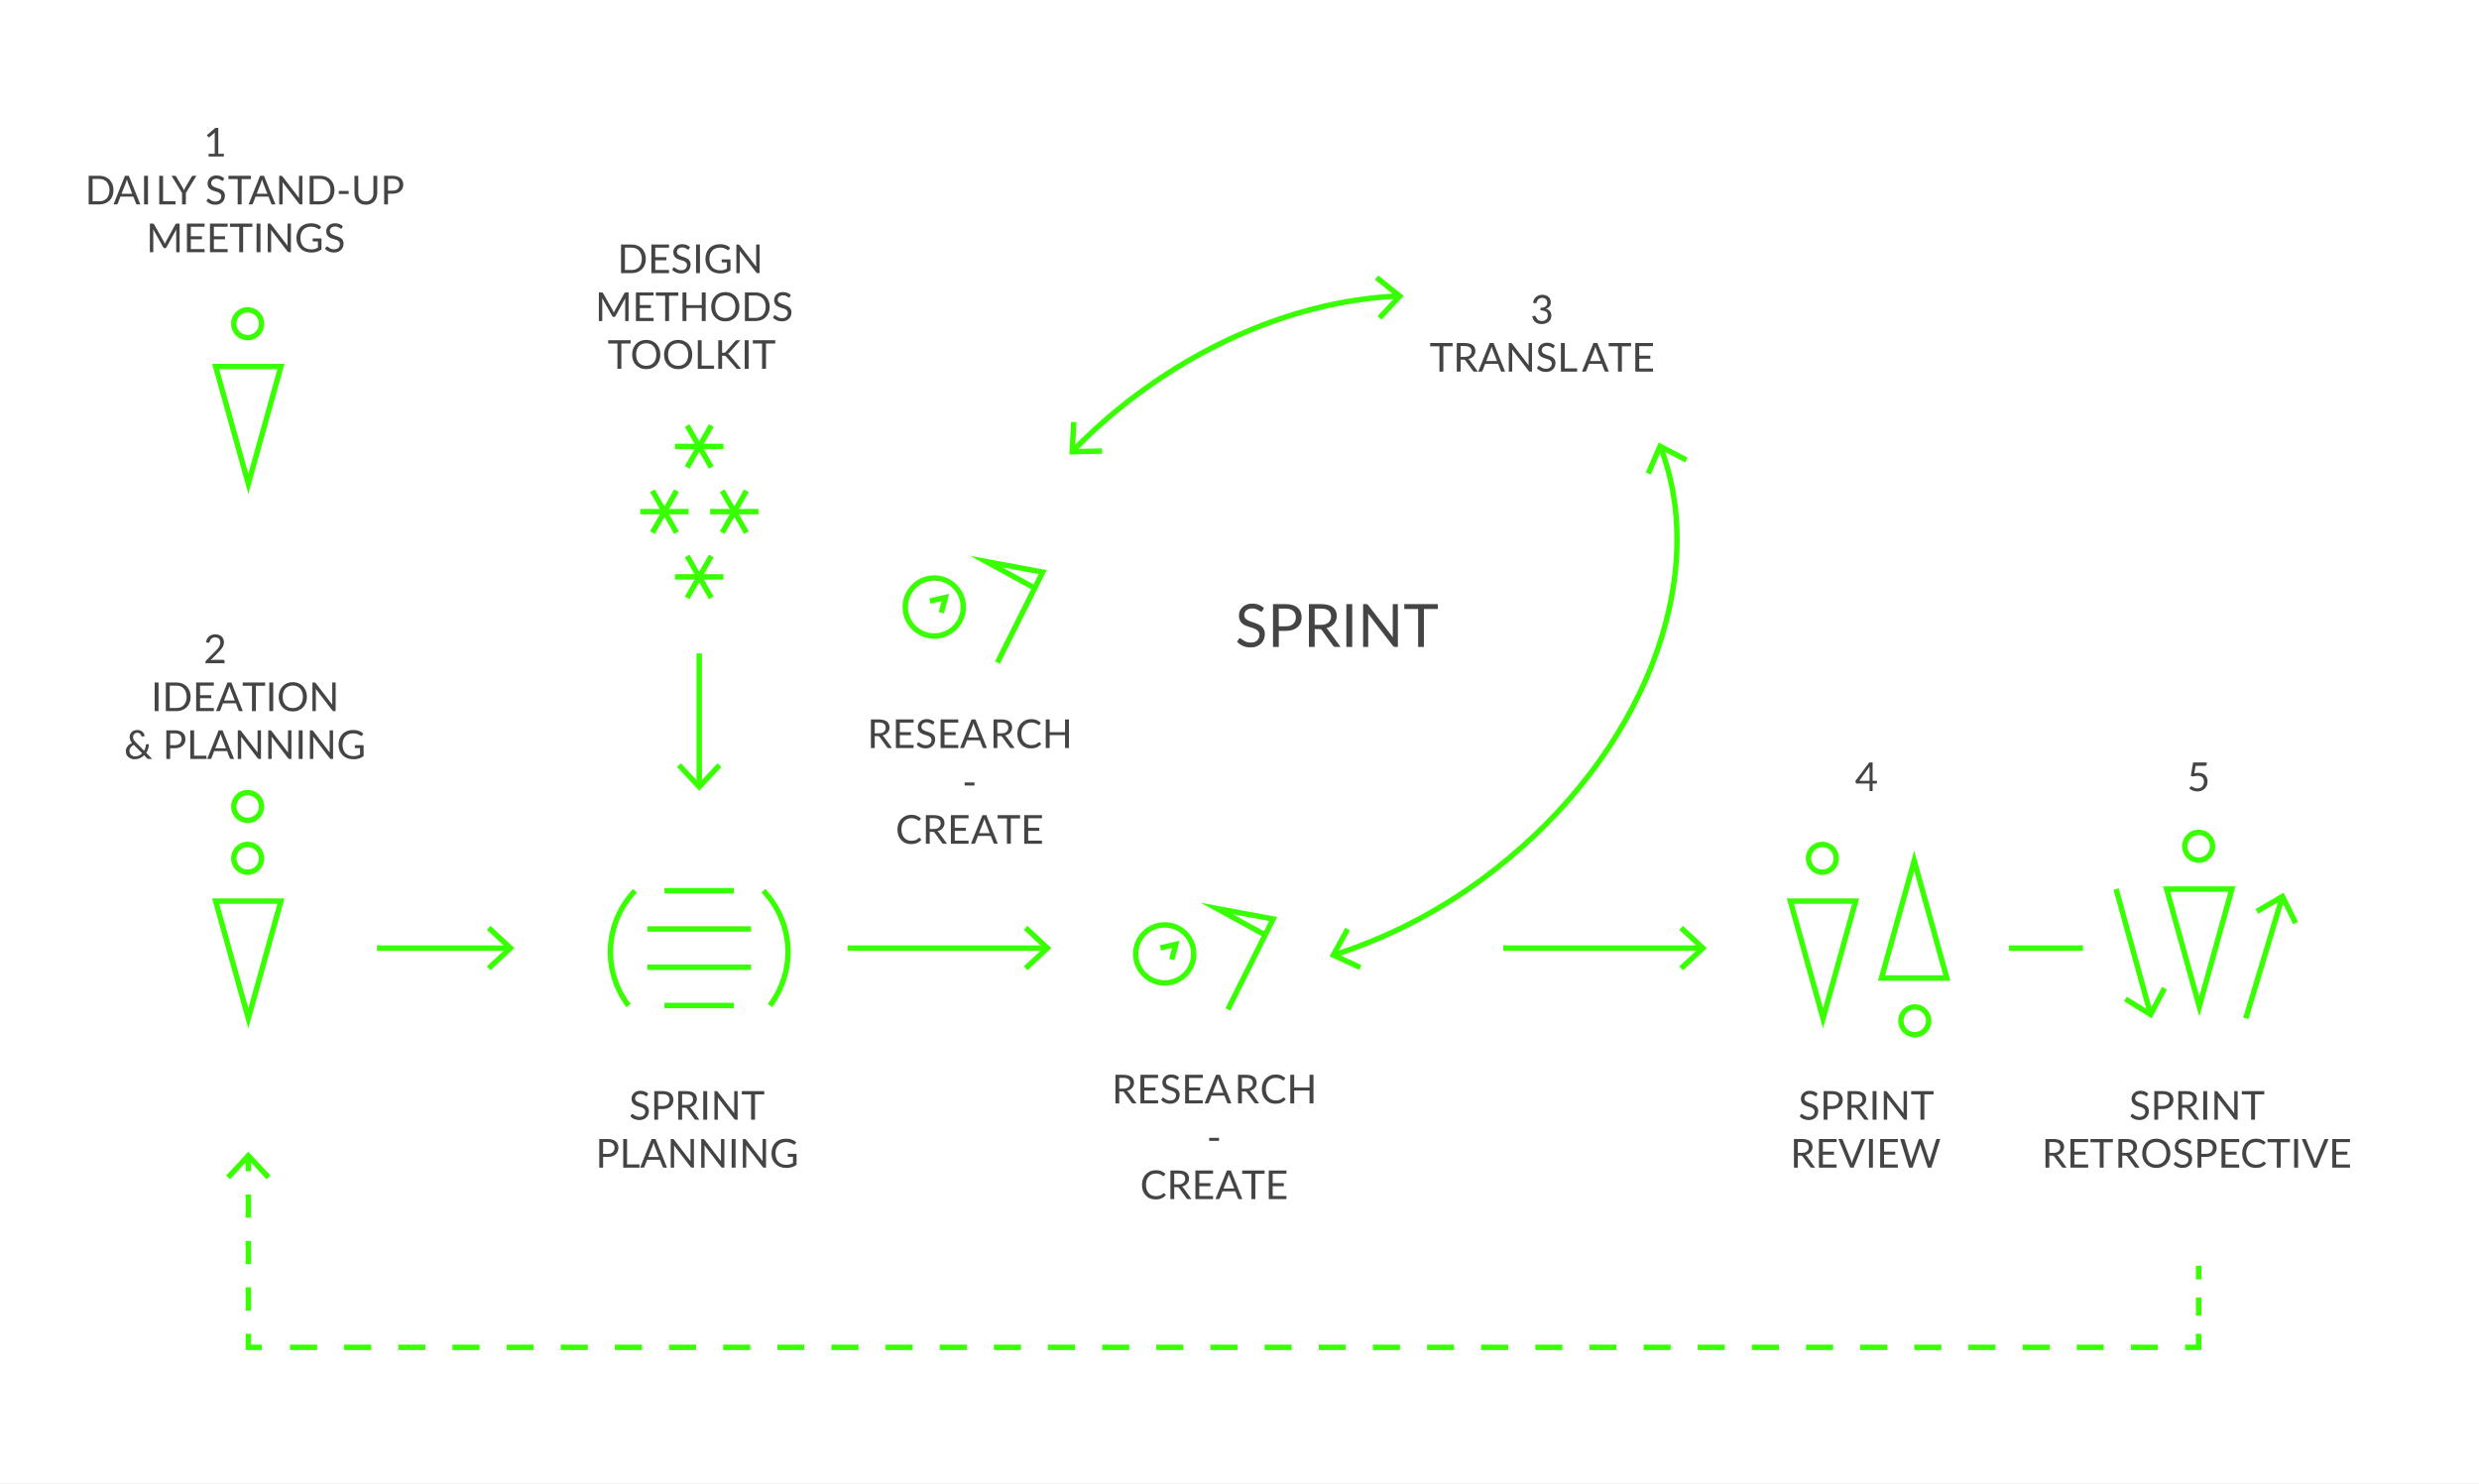
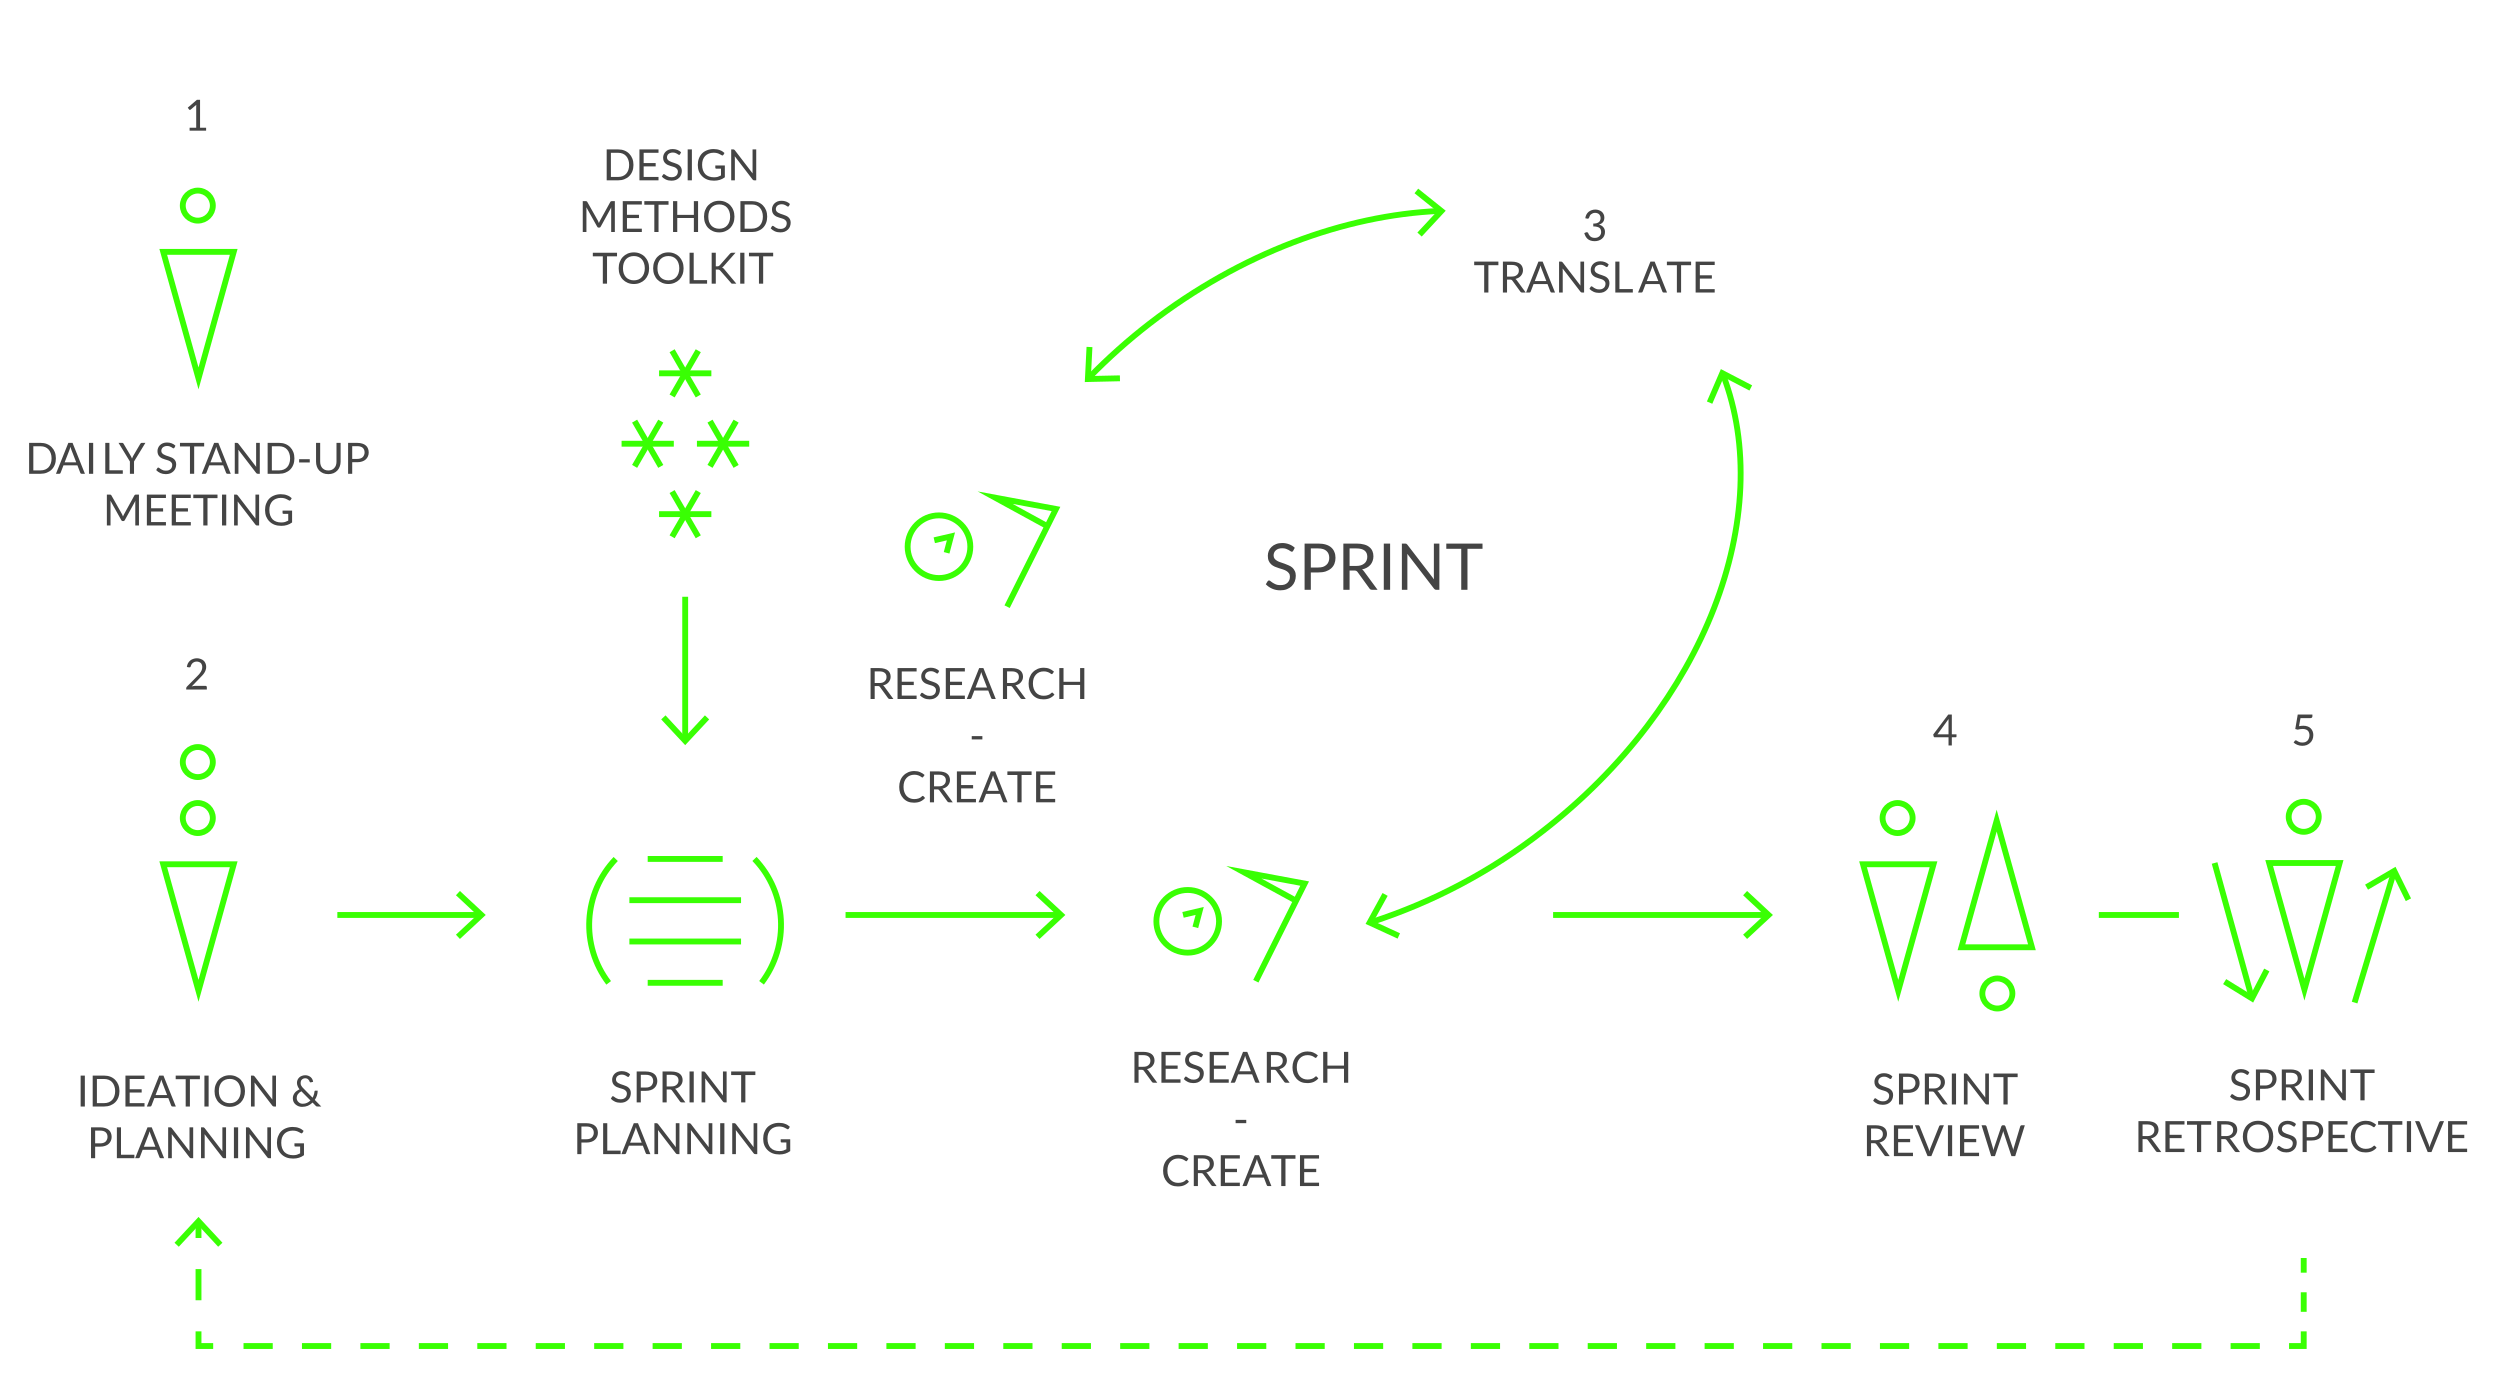
- <svg xmlns="http://www.w3.org/2000/svg" id="Layer_1" data-name="Layer 1" viewBox="0 0 456.03 272.92">
+ <svg xmlns="http://www.w3.org/2000/svg" id="Layer_1" data-name="Layer 1" viewBox="0 0 426.05 235.86">
  <defs>
-     <style>.cls-1{fill:#fff;}.cls-2{font-size:7.34px;}.cls-2,.cls-4{fill:#444;font-family:Lato;}.cls-3{white-space:pre;}.cls-4{font-size:11px;}.cls-5,.cls-7,.cls-8,.cls-9{fill:none;stroke:#39ff03;stroke-miterlimit:10;}.cls-6{fill:#39ff03;}.cls-7{stroke-dasharray:3.33 3.33;}.cls-8{stroke-dasharray:4.98 4.98;}.cls-9{stroke-dasharray:4.27 4.27;}</style>
+     <style>.cls-1{fill:#fff;}.cls-2{font-size:7.34px;}.cls-2,.cls-3{fill:#444;font-family:Lato;}.cls-3{font-size:11px;}.cls-4,.cls-6,.cls-7,.cls-8{fill:none;stroke:#39ff03;stroke-miterlimit:10;}.cls-5{fill:#39ff03;}.cls-6{stroke-dasharray:3.33 3.33;}.cls-7{stroke-dasharray:4.98 4.98;}.cls-8{stroke-dasharray:5.31 5.31;}</style>
  </defs>
-   <rect class="cls-1" width="456.03" height="272.92" />
-   <text class="cls-2" transform="translate(37.45 28.8)">
-     <tspan class="cls-3">    1    </tspan>
-     <tspan x="-21.81" y="8.81">D</tspan>
-     <tspan x="-16.59" y="8.81">AI</tspan>
-     <tspan x="-8.83" y="8.81">L</tspan>
-     <tspan x="-5.9" y="8.81">Y S</tspan>
-     <tspan x="4.46" y="8.81">T</tspan>
-     <tspan x="8.27" y="8.81">AND-UP</tspan>
-     <tspan x="-10.55" y="17.61">MEETINGS</tspan>
+   <rect class="cls-1" width="426.05" height="235.86" />
+   <text class="cls-2" transform="translate(103.85 187.87)">SPRINT<tspan x="-6.14" y="8.81">PLANNING</tspan>
  </text>
-   <text class="cls-2" transform="translate(37.45 122.04)">
-     <tspan class="cls-3">    2    </tspan>
-     <tspan x="-9.67" y="8.81">IDE</tspan>
-     <tspan x="2.27" y="8.81">A</tspan>
-     <tspan x="7.09" y="8.81">TION</tspan>
-     <tspan x="-14.63" y="17.61">&amp; PLANNING</tspan>
-   </text>
-   <text class="cls-2" transform="translate(115.71 206.04)">SPRINT<tspan x="-6.14" y="8.81">PLANNING</tspan>
-   </text>
-   <text class="cls-2" transform="translate(204.52 203.04)">RESEA<tspan x="22.56" y="0">R</tspan>
+   <text class="cls-2" transform="translate(192.66 184.52)">RESEA<tspan x="22.56" y="0">R</tspan>
    <tspan x="27.26" y="0">CH</tspan>
    <tspan x="17.46" y="8.81">-</tspan>
    <tspan x="5.21" y="17.61">CRE</tspan>
    <tspan x="19.06" y="17.61">A</tspan>
    <tspan x="23.88" y="17.61">TE</tspan>
  </text>
-   <text class="cls-2" transform="translate(159.54 137.65)">RESEA<tspan x="22.56" y="0">R</tspan>
+   <text class="cls-2" transform="translate(147.69 119.12)">RESEA<tspan x="22.56" y="0">R</tspan>
    <tspan x="27.26" y="0">CH</tspan>
    <tspan x="17.46" y="8.81">-</tspan>
    <tspan x="5.21" y="17.61">CRE</tspan>
    <tspan x="19.06" y="17.61">A</tspan>
    <tspan x="23.88" y="17.61">TE</tspan>
  </text>
-   <text class="cls-2" transform="translate(330.82 206.04)">SPRINT<tspan x="-1.48" y="8.81">REVIEW</tspan>
+   <text class="cls-2" transform="translate(318.97 188.22)">SPRINT<tspan x="-1.48" y="8.81">REVIEW</tspan>
  </text>
-   <text class="cls-2" transform="translate(391.65 206.04)">SPRINT<tspan x="-16.04" y="8.81">RET</tspan>
+   <text class="cls-2" transform="translate(379.8 187.52)">SPRINT<tspan x="-16.04" y="8.81">RET</tspan>
    <tspan x="-2.62" y="8.81">R</tspan>
    <tspan x="2.08" y="8.81">OSPECTIVE</tspan>
  </text>
-   <text class="cls-2" transform="translate(281.54 59.57)">3<tspan x="-18.56" y="8.81">TRANSL</tspan>
+   <text class="cls-2" transform="translate(269.68 41.04)">3<tspan x="-18.56" y="8.81">TRANSL</tspan>
    <tspan x="9.46" y="8.81">A</tspan>
    <tspan x="14.28" y="8.81">TE</tspan>
  </text>
-   <text class="cls-2" transform="translate(341.23 145.57)">4</text>
-   <text class="cls-2" transform="translate(402.33 145.57)">5</text>
-   <text class="cls-4" transform="translate(227.21 119.04)">SPRINT</text>
-   <text class="cls-2" transform="translate(113.57 50.26)">DESIGN <tspan x="-4.08" y="8.81">METHODS</tspan>
+   <text class="cls-2" transform="translate(329.38 127.04)">4</text>
+   <text class="cls-2" transform="translate(4.29 80.74)">D<tspan x="5.23" y="0">AI</tspan>
+     <tspan x="12.98" y="0">L</tspan>
+     <tspan x="15.91" y="0">Y S</tspan>
+     <tspan x="26.27" y="0">T</tspan>
+     <tspan x="30.08" y="0">AND-UP</tspan>
+     <tspan x="13.25" y="8.81">MEETING</tspan>
+   </text>
+   <text class="cls-2" transform="translate(31.39 22.27)">1</text>
+   <text class="cls-2" transform="translate(13.07 188.57)">IDE<tspan x="11.94" y="0">A</tspan>
+     <tspan x="16.76" y="0">TION &amp;</tspan>
+     <tspan x="1.77" y="8.81">PLANNING</tspan>
+   </text>
+   <text class="cls-2" transform="translate(31.39 117.51)">2</text>
+   <text class="cls-2" transform="translate(390.47 127.04)">5</text>
+   <text class="cls-3" transform="translate(215.36 100.51)">SPRINT</text>
+   <text class="cls-2" transform="translate(102.72 30.73)">DESIGN <tspan x="-4.08" y="8.81">METHODS</tspan>
    <tspan x="-1.8" y="17.61">T</tspan>
    <tspan x="2.37" y="17.61">OOLKIT</tspan>
  </text>
-   <polygon class="cls-5" points="39.67 67.44 51.68 67.44 45.68 89.02 39.67 67.44" />
-   <circle class="cls-5" cx="45.56" cy="59.57" r="2.56" />
-   <polygon class="cls-5" points="329.35 165.81 341.36 165.81 335.36 187.39 329.35 165.81" />
-   <circle class="cls-5" cx="335.24" cy="157.94" r="2.56" />
-   <polygon class="cls-5" points="398.57 163.6 410.57 163.6 404.57 185.18 398.57 163.6" />
-   <circle class="cls-5" cx="404.46" cy="155.72" r="2.56" />
-   <polygon class="cls-5" points="358.13 179.96 346.12 179.96 352.13 158.38 358.13 179.96" />
-   <circle class="cls-5" cx="352.24" cy="187.84" r="2.56" />
-   <polygon class="cls-5" points="39.67 165.81 51.68 165.81 45.68 187.39 39.67 165.81" />
-   <circle class="cls-5" cx="45.56" cy="157.94" r="2.56" />
-   <circle class="cls-5" cx="45.56" cy="148.4" r="2.56" />
-   <line class="cls-5" x1="93.55" y1="174.46" x2="69.34" y2="174.46" />
-   <polygon class="cls-6" points="90.24 170.37 89.55 171.1 93.17 174.46 89.55 177.82 90.24 178.55 94.64 174.46 90.24 170.37" />
-   <line class="cls-5" x1="192.32" y1="174.46" x2="155.95" y2="174.46" />
-   <polygon class="cls-6" points="189.01 170.37 188.33 171.1 191.94 174.46 188.33 177.82 189.01 178.55 193.41 174.46 189.01 170.37" />
-   <line class="cls-5" x1="312.91" y1="174.46" x2="276.54" y2="174.46" />
-   <polygon class="cls-6" points="309.6 170.37 308.91 171.1 312.53 174.46 308.91 177.82 309.6 178.55 313.99 174.46 309.6 170.37" />
-   <line class="cls-5" x1="395.54" y1="186.35" x2="389.27" y2="163.6" />
-   <polygon class="cls-6" points="398.6 182.07 397.71 181.6 395.44 185.98 391.24 183.39 390.72 184.24 395.83 187.39 398.6 182.07" />
-   <line class="cls-5" x1="419.78" y1="165.29" x2="413.13" y2="187.39" />
-   <polygon class="cls-6" points="414.91 167.28 415.41 168.15 419.67 165.66 421.84 170.08 422.74 169.64 420.09 164.25 414.91 167.28" />
-   <line class="cls-5" x1="383.18" y1="174.46" x2="369.54" y2="174.46" />
-   <line class="cls-5" x1="128.63" y1="144.44" x2="128.63" y2="120.23" />
-   <polygon class="cls-6" points="132.72 141.13 131.98 140.44 128.63 144.06 125.27 140.44 124.54 141.13 128.63 145.52 132.72 141.13" />
-   <path class="cls-5" d="M141.63,1407.1a16.27,16.27,0,0,0-1.2-21.11" transform="translate(0 -1222.08)" />
-   <path class="cls-5" d="M116.82,1386a16.27,16.27,0,0,0-1.2,21.11" transform="translate(0 -1222.08)" />
-   <line class="cls-5" x1="135.02" y1="163.9" x2="122.23" y2="163.9" />
-   <line class="cls-5" x1="133.08" y1="82.15" x2="124.17" y2="82.15" />
-   <line class="cls-5" x1="130.85" y1="86.01" x2="126.4" y2="78.3" />
-   <line class="cls-5" x1="130.85" y1="78.3" x2="126.4" y2="86.01" />
-   <line class="cls-5" x1="133.08" y1="106.15" x2="124.17" y2="106.15" />
-   <line class="cls-5" x1="130.85" y1="110.01" x2="126.4" y2="102.3" />
-   <line class="cls-5" x1="130.85" y1="102.3" x2="126.4" y2="110.01" />
-   <line class="cls-5" x1="126.69" y1="94.15" x2="117.78" y2="94.15" />
-   <line class="cls-5" x1="124.46" y1="98.01" x2="120.01" y2="90.3" />
-   <line class="cls-5" x1="124.46" y1="90.3" x2="120.01" y2="98.01" />
-   <line class="cls-5" x1="139.53" y1="94.15" x2="130.63" y2="94.15" />
-   <line class="cls-5" x1="137.31" y1="98.01" x2="132.85" y2="90.3" />
-   <line class="cls-5" x1="137.31" y1="90.3" x2="132.85" y2="98.01" />
-   <line class="cls-5" x1="135.02" y1="185.02" x2="122.23" y2="185.02" />
-   <line class="cls-5" x1="119.11" y1="170.94" x2="138.14" y2="170.94" />
-   <line class="cls-5" x1="119.11" y1="177.98" x2="138.14" y2="177.98" />
-   <circle class="cls-5" cx="214.26" cy="175.53" r="5.34" />
-   <polyline class="cls-5" points="215.56 176.57 216.3 173.77 213.46 174.43" />
-   <polyline class="cls-5" points="225.87 185.75 234.2 169.1 223.83 167.17 232.73 172.04" />
-   <circle class="cls-5" cx="171.87" cy="111.7" r="5.34" />
-   <polyline class="cls-5" points="173.17 112.74 173.91 109.94 171.07 110.6" />
-   <polyline class="cls-5" points="183.49 121.92 191.81 105.27 181.44 103.34 190.34 108.21" />
-   <path class="cls-5" d="M305.52,1304.51c9.09,23.83-3,56.24-30.75,77.74a94.93,94.93,0,0,1-29.16,15.49" transform="translate(0 -1222.08)" />
-   <polygon class="cls-6" points="302.75 86.94 303.67 87.34 305.61 82.81 309.99 85.09 310.45 84.2 305.12 81.43 302.75 86.94" />
-   <polygon class="cls-6" points="247.46 170.72 248.34 171.2 245.97 175.52 250.45 177.58 250.03 178.49 244.57 175.98 247.46 170.72" />
-   <path class="cls-5" d="M197.47,1304.93a99.17,99.17,0,0,1,10.31-9.19c15.56-12,33.2-18.46,49.36-19.18" transform="translate(0 -1222.08)" />
-   <polygon class="cls-6" points="202.72 83.5 202.7 82.5 197.77 82.61 198.02 77.69 197.02 77.64 196.72 83.64 202.72 83.5" />
-   <polygon class="cls-6" points="254.14 58.84 253.41 58.16 256.76 54.55 252.92 51.46 253.54 50.68 258.23 54.44 254.14 58.84" />
-   <line class="cls-5" x1="404.46" y1="232.92" x2="404.46" y2="235.42" />
-   <line class="cls-7" x1="404.46" y1="238.76" x2="404.46" y2="243.76" />
-   <polyline class="cls-5" points="404.45 245.42 404.45 247.92 401.95 247.92" />
-   <line class="cls-8" x1="396.97" y1="247.92" x2="50.67" y2="247.92" />
-   <polyline class="cls-5" points="48.18 247.92 45.68 247.92 45.68 245.42" />
-   <line class="cls-9" x1="45.68" y1="241.15" x2="45.68" y2="217.64" />
-   <line class="cls-5" x1="45.68" y1="215.51" x2="45.68" y2="213.01" />
-   <polygon class="cls-6" points="49.77 216.32 49.03 217 45.68 213.39 42.32 217 41.59 216.32 45.68 211.92 49.77 216.32" />
+   <polygon class="cls-4" points="27.82 42.92 39.83 42.92 33.83 64.49 27.82 42.92" />
+   <circle class="cls-4" cx="33.71" cy="35.04" r="2.56" />
+   <polygon class="cls-4" points="317.5 147.29 329.51 147.29 323.5 168.86 317.5 147.29" />
+   <circle class="cls-4" cx="323.39" cy="139.41" r="2.56" />
+   <polygon class="cls-4" points="386.71 147.07 398.72 147.07 392.72 168.65 386.71 147.07" />
+   <circle class="cls-4" cx="392.6" cy="139.2" r="2.56" />
+   <polygon class="cls-4" points="346.28 161.43 334.27 161.43 340.27 139.85 346.28 161.43" />
+   <circle class="cls-4" cx="340.39" cy="169.31" r="2.56" />
+   <polygon class="cls-4" points="27.82 147.29 39.83 147.29 33.83 168.86 27.82 147.29" />
+   <circle class="cls-4" cx="33.71" cy="139.41" r="2.56" />
+   <circle class="cls-4" cx="33.71" cy="129.87" r="2.56" />
+   <line class="cls-4" x1="81.7" y1="155.93" x2="57.49" y2="155.93" />
+   <polygon class="cls-5" points="78.38 151.84 77.7 152.57 81.31 155.93 77.7 159.29 78.38 160.02 82.78 155.93 78.38 151.84" />
+   <line class="cls-4" x1="180.47" y1="155.93" x2="144.1" y2="155.93" />
+   <polygon class="cls-5" points="177.16 151.84 176.47 152.57 180.09 155.93 176.47 159.29 177.16 160.02 181.56 155.93 177.16 151.84" />
+   <line class="cls-4" x1="301.06" y1="155.93" x2="264.68" y2="155.93" />
+   <polygon class="cls-5" points="297.74 151.84 297.06 152.57 300.67 155.93 297.06 159.29 297.74 160.02 302.14 155.93 297.74 151.84" />
+   <line class="cls-4" x1="383.69" y1="169.82" x2="377.41" y2="147.07" />
+   <polygon class="cls-5" points="386.75 165.54 385.86 165.07 383.59 169.45 379.39 166.86 378.86 167.71 383.98 170.86 386.75 165.54" />
+   <line class="cls-4" x1="407.93" y1="148.76" x2="401.27" y2="170.86" />
+   <polygon class="cls-5" points="403.06 150.76 403.56 151.62 407.81 149.13 409.99 153.56 410.89 153.11 408.24 147.72 403.06 150.76" />
+   <line class="cls-4" x1="371.33" y1="155.93" x2="357.68" y2="155.93" />
+   <line class="cls-4" x1="116.77" y1="125.91" x2="116.77" y2="101.7" />
+   <polygon class="cls-5" points="120.86 122.6 120.13 121.91 116.77 125.53 113.42 121.91 112.68 122.6 116.77 126.99 120.86 122.6" />
+   <path class="cls-4" d="M2243.85,1408.1a16.27,16.27,0,0,0-1.2-21.11" transform="translate(-2114.07 -1240.61)" />
+   <path class="cls-4" d="M2219,1387a16.27,16.27,0,0,0-1.2,21.11" transform="translate(-2114.07 -1240.61)" />
+   <line class="cls-4" x1="123.16" y1="146.38" x2="110.38" y2="146.38" />
+   <line class="cls-4" x1="121.23" y1="63.62" x2="112.32" y2="63.62" />
+   <line class="cls-4" x1="119" y1="67.48" x2="114.54" y2="59.77" />
+   <line class="cls-4" x1="119" y1="59.77" x2="114.54" y2="67.48" />
+   <line class="cls-4" x1="121.23" y1="87.62" x2="112.32" y2="87.62" />
+   <line class="cls-4" x1="119" y1="91.48" x2="114.54" y2="83.77" />
+   <line class="cls-4" x1="119" y1="83.77" x2="114.54" y2="91.48" />
+   <line class="cls-4" x1="114.83" y1="75.62" x2="105.93" y2="75.62" />
+   <line class="cls-4" x1="112.61" y1="79.48" x2="108.15" y2="71.77" />
+   <line class="cls-4" x1="112.61" y1="71.77" x2="108.15" y2="79.48" />
+   <line class="cls-4" x1="127.68" y1="75.62" x2="118.77" y2="75.62" />
+   <line class="cls-4" x1="125.45" y1="79.48" x2="121" y2="71.77" />
+   <line class="cls-4" x1="125.45" y1="71.77" x2="121" y2="79.48" />
+   <line class="cls-4" x1="123.16" y1="167.49" x2="110.38" y2="167.49" />
+   <line class="cls-4" x1="107.26" y1="153.41" x2="126.29" y2="153.41" />
+   <line class="cls-4" x1="107.26" y1="160.45" x2="126.29" y2="160.45" />
+   <circle class="cls-4" cx="202.41" cy="157.01" r="5.34" />
+   <polyline class="cls-4" points="203.71 158.04 204.45 155.24 201.61 155.91" />
+   <polyline class="cls-4" points="214.02 167.22 222.34 150.58 211.98 148.65 220.88 153.51" />
+   <circle class="cls-4" cx="160.02" cy="93.17" r="5.34" />
+   <polyline class="cls-4" points="161.32 94.21 162.06 91.41 159.22 92.07" />
+   <polyline class="cls-4" points="171.63 103.39 179.96 86.74 169.59 84.81 178.49 89.68" />
+   <path class="cls-4" d="M2407.73,1304.51c9.09,23.83-3,56.24-30.75,77.74a94.93,94.93,0,0,1-29.16,15.49" transform="translate(-2114.07 -1240.61)" />
+   <polygon class="cls-5" points="290.89 68.42 291.81 68.81 293.76 64.28 298.14 66.56 298.6 65.67 293.27 62.9 290.89 68.42" />
+   <polygon class="cls-5" points="235.61 152.19 236.49 152.67 234.11 156.99 238.59 159.05 238.18 159.96 232.72 157.45 235.61 152.19" />
+   <path class="cls-4" d="M2299.69,1304.93a99.17,99.17,0,0,1,10.31-9.19c15.56-12,33.2-18.46,49.36-19.18" transform="translate(-2114.07 -1240.61)" />
+   <polygon class="cls-5" points="190.87 64.97 190.85 63.97 185.92 64.08 186.17 59.16 185.17 59.11 184.87 65.11 190.87 64.97" />
+   <polygon class="cls-5" points="242.29 40.31 241.55 39.63 244.91 36.02 241.06 32.93 241.69 32.15 246.38 35.91 242.29 40.31" />
+   <line class="cls-4" x1="392.6" y1="214.39" x2="392.6" y2="216.89" />
+   <line class="cls-6" x1="392.6" y1="220.23" x2="392.6" y2="225.23" />
+   <polyline class="cls-4" points="392.6 226.89 392.6 229.39 390.1 229.39" />
+   <line class="cls-7" x1="385.12" y1="229.39" x2="38.82" y2="229.39" />
+   <polyline class="cls-4" points="36.33 229.39 33.83 229.39 33.83 226.89" />
+   <line class="cls-8" x1="33.83" y1="221.59" x2="33.83" y2="213.63" />
+   <line class="cls-4" x1="33.83" y1="210.98" x2="33.83" y2="208.48" />
+   <polygon class="cls-5" points="37.91 211.79 37.18 212.47 33.83 208.86 30.47 212.47 29.74 211.79 33.83 207.39 37.91 211.79" />
</svg>
